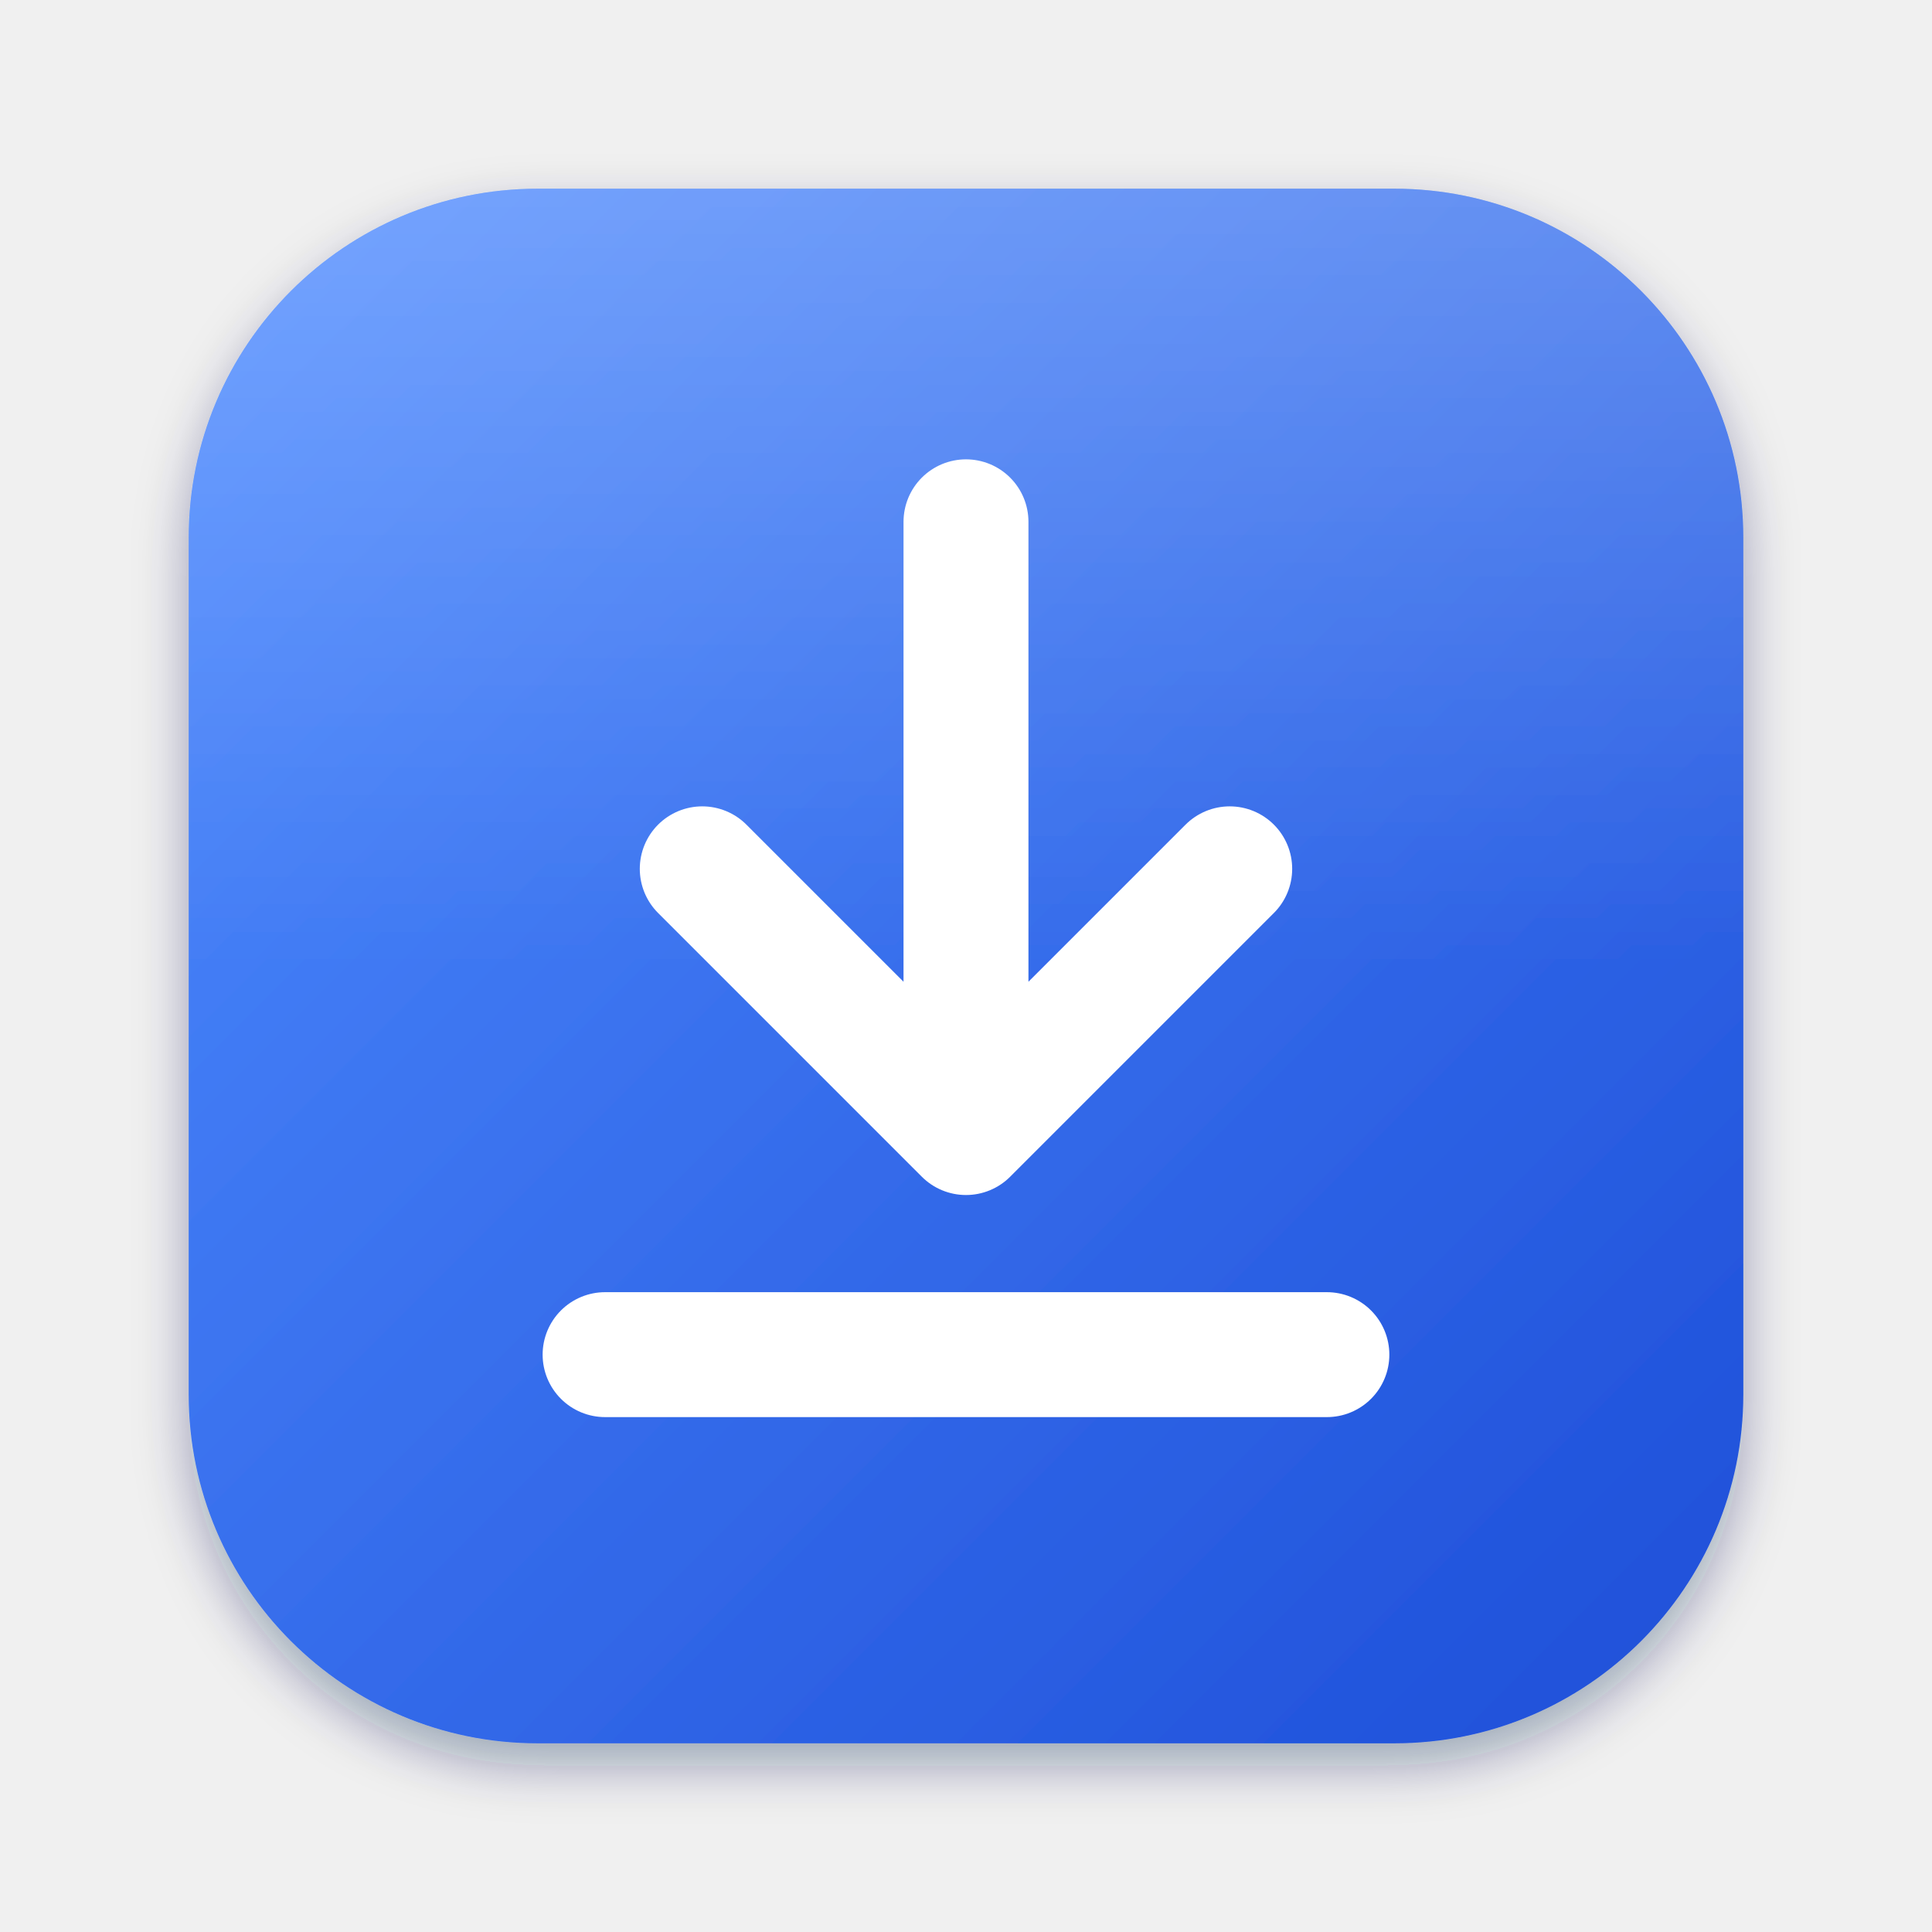
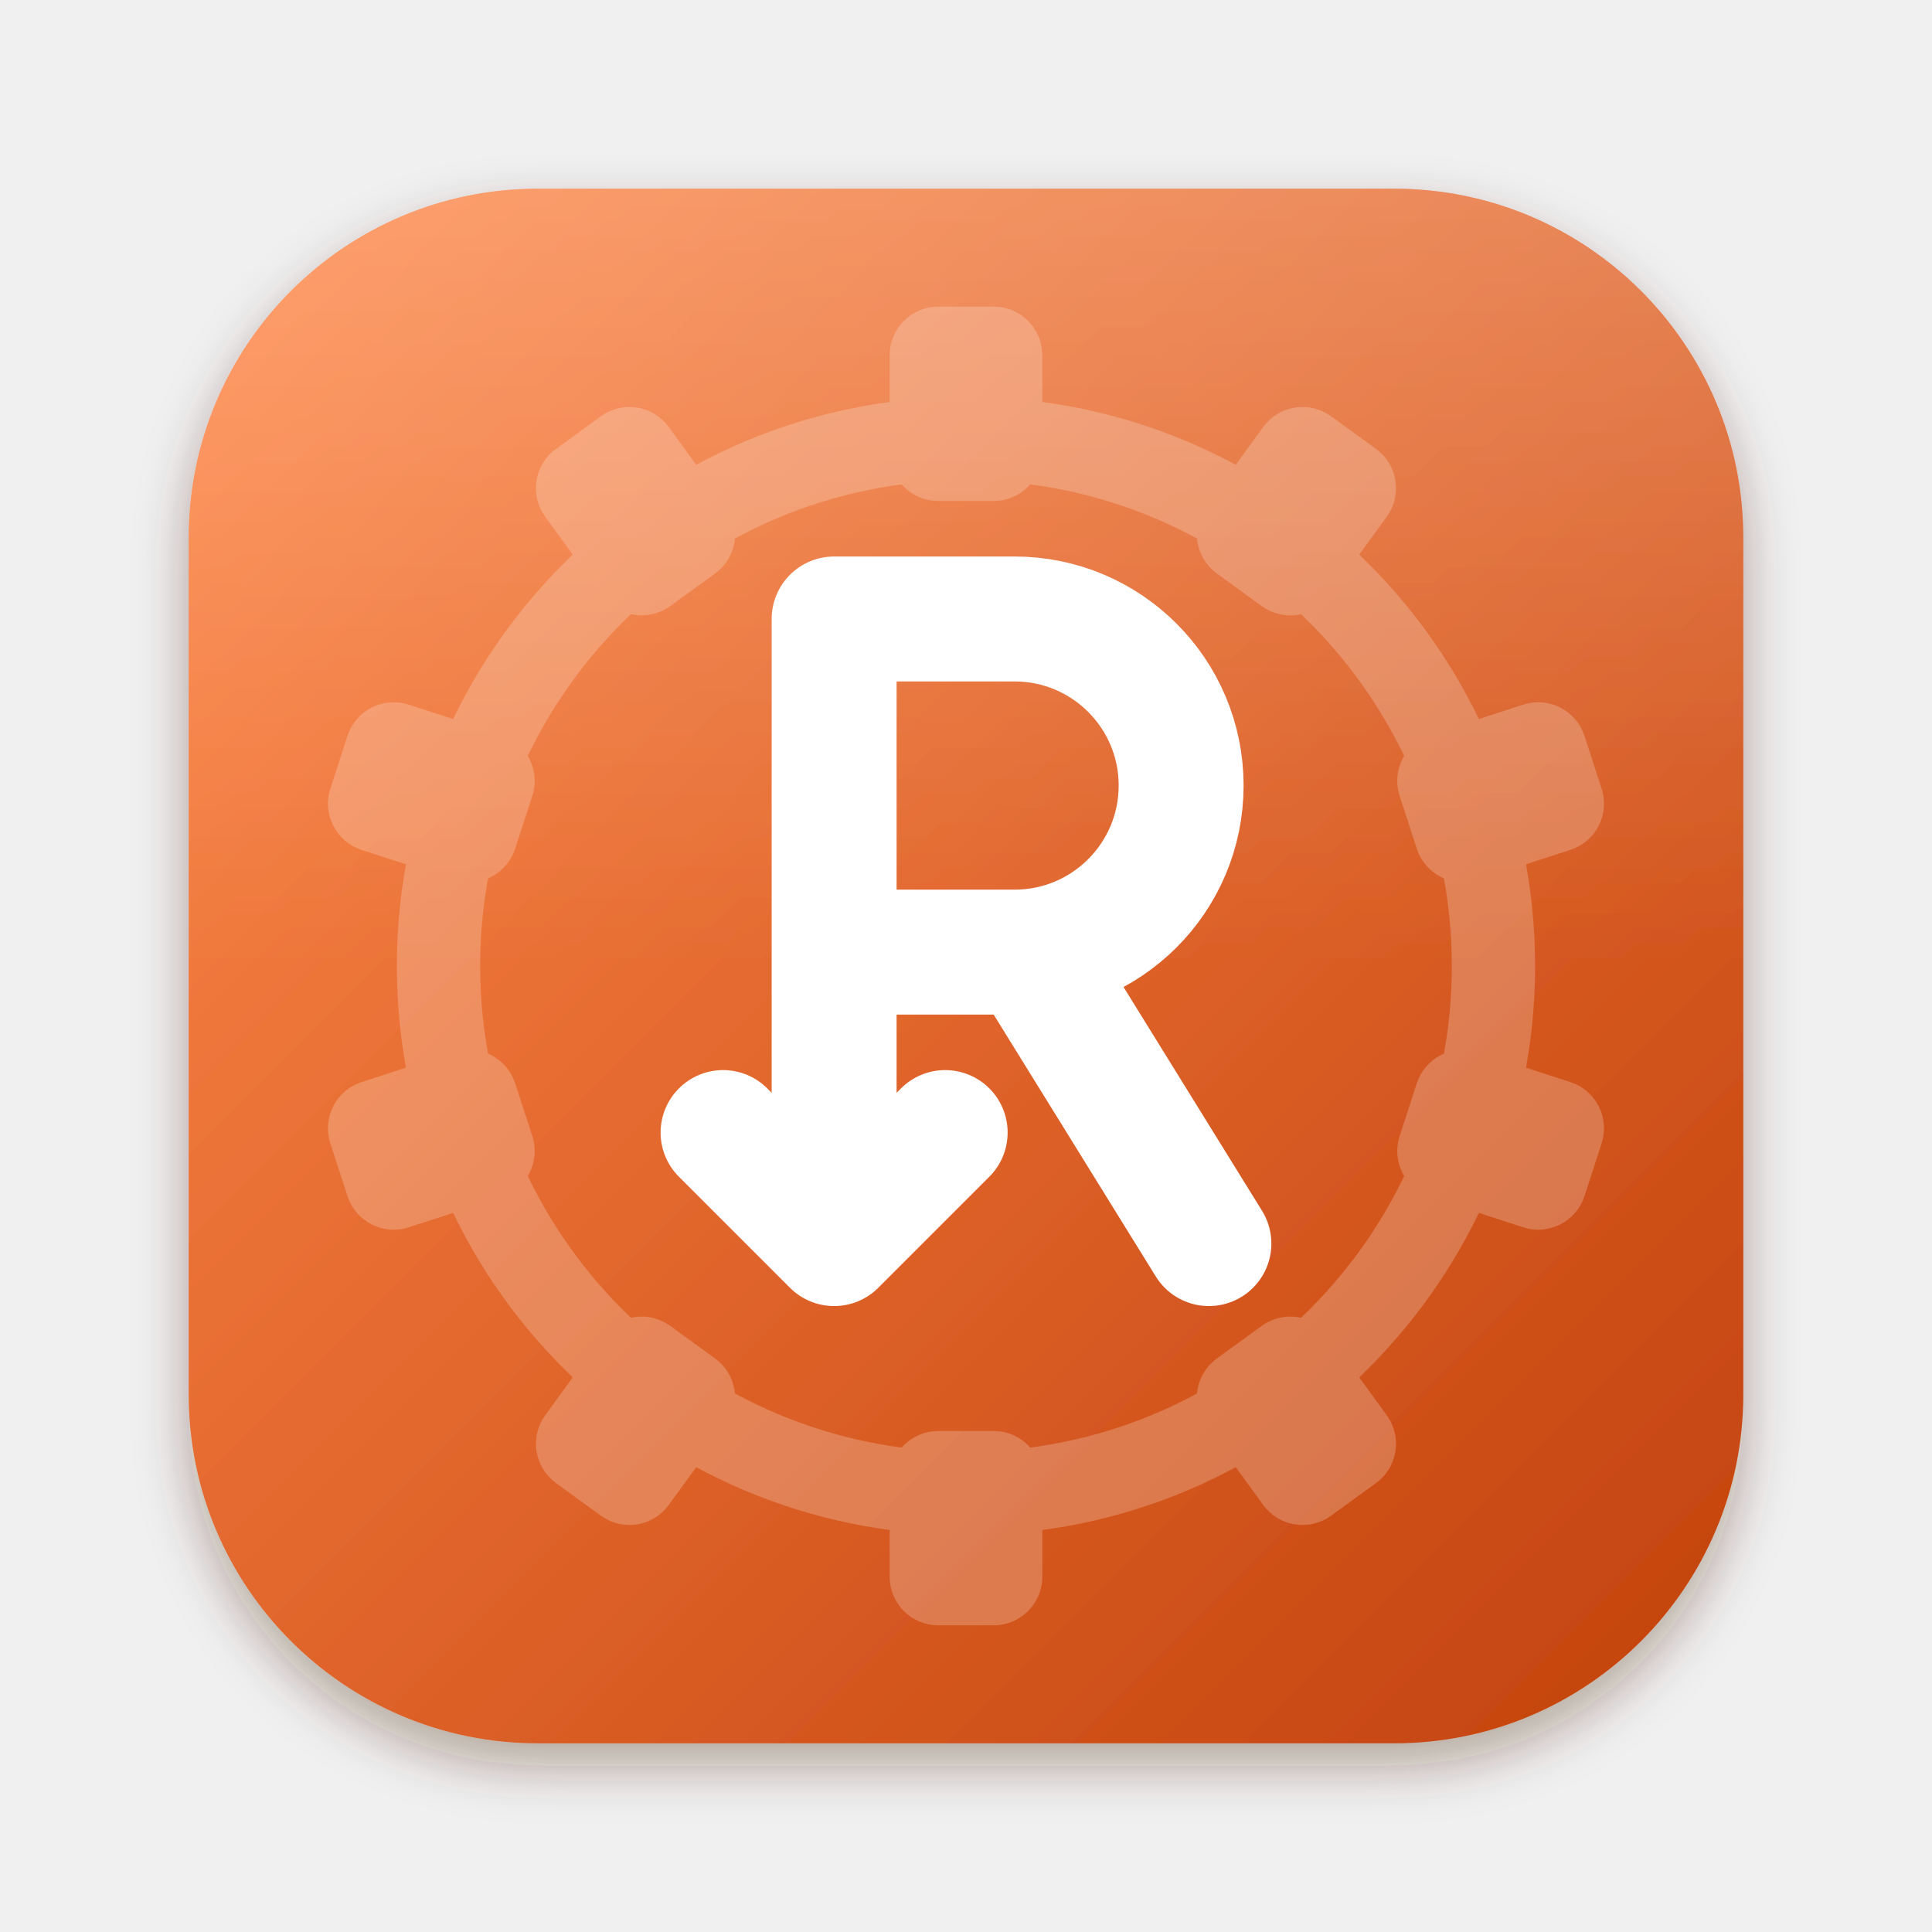
<svg xmlns="http://www.w3.org/2000/svg" width="1024" height="1024" viewBox="0 0 1024 1024">
  <defs>
    <linearGradient id="bg" x1="0" y1="0" x2="1" y2="1">
-       <stop offset="0" stop-color="#4f8cff" />
-       <stop offset="1" stop-color="#1d4ed8" />
+       <stop offset="0" stop-color="#ff8a4c" />
+       <stop offset="1" stop-color="#c2410c" />
    </linearGradient>
    <linearGradient id="gloss" x1="0" y1="0" x2="0" y2="1">
-       <stop offset="0" stop-color="#fff" stop-opacity=".22" />
+       <stop offset="0" stop-color="#fff" stop-opacity=".2" />
      <stop offset=".5" stop-color="#fff" stop-opacity="0" />
    </linearGradient>
    <filter id="shadow" x="-10%" y="-10%" width="120%" height="125%">
-       <feDropShadow dx="0" dy="12" stdDeviation="14" flood-color="#0f1f4d" flood-opacity=".35" />
+       <feDropShadow dx="0" dy="12" stdDeviation="14" flood-color="#431407" flood-opacity=".35" />
    </filter>
  </defs>
  <g filter="url(#shadow)">
    <rect x="100" y="100" width="824" height="824" rx="185" fill="url(#bg)" />
    <rect x="100" y="100" width="824" height="824" rx="185" fill="url(#gloss)" />
  </g>
-   <path transform="translate(100 100) scale(7.357) translate(-8 -6)" d="M64 30v42M45 55l19 19 19-19M38 90h52" fill="none" stroke="#fff" stroke-width="9" stroke-linecap="round" stroke-linejoin="round" />
+   <g transform="translate(100 100) scale(7.357) translate(-8 -6)">
+     <g fill="#fff" stroke="#fff" opacity=".22">
+       <rect x="59" y="15" width="10" height="13" rx="3" />
+       <rect x="59" y="15" width="10" height="13" rx="3" transform="rotate(36 64 62)" />
+       <rect x="59" y="15" width="10" height="13" rx="3" transform="rotate(72 64 62)" />
+       <rect x="59" y="15" width="10" height="13" rx="3" transform="rotate(108 64 62)" />
+       <rect x="59" y="15" width="10" height="13" rx="3" transform="rotate(144 64 62)" />
+       <rect x="59" y="15" width="10" height="13" rx="3" transform="rotate(180 64 62)" />
+       <rect x="59" y="15" width="10" height="13" rx="3" transform="rotate(216 64 62)" />
+       <rect x="59" y="15" width="10" height="13" rx="3" transform="rotate(252 64 62)" />
+       <rect x="59" y="15" width="10" height="13" rx="3" transform="rotate(288 64 62)" />
+       <rect x="59" y="15" width="10" height="13" rx="3" transform="rotate(324 64 62)" />
+       <circle cx="64" cy="62" r="38" fill="none" stroke-width="6" />
+     </g>
+     <path d="M54.5 37v45M46.5 74l8 8 8-8M54.5 37h13a12 12 0 0 1 0 24h-13M68.5 61l13 21" fill="none" stroke="#fff" stroke-width="9" stroke-linecap="round" stroke-linejoin="round" />
+   </g>
</svg>
